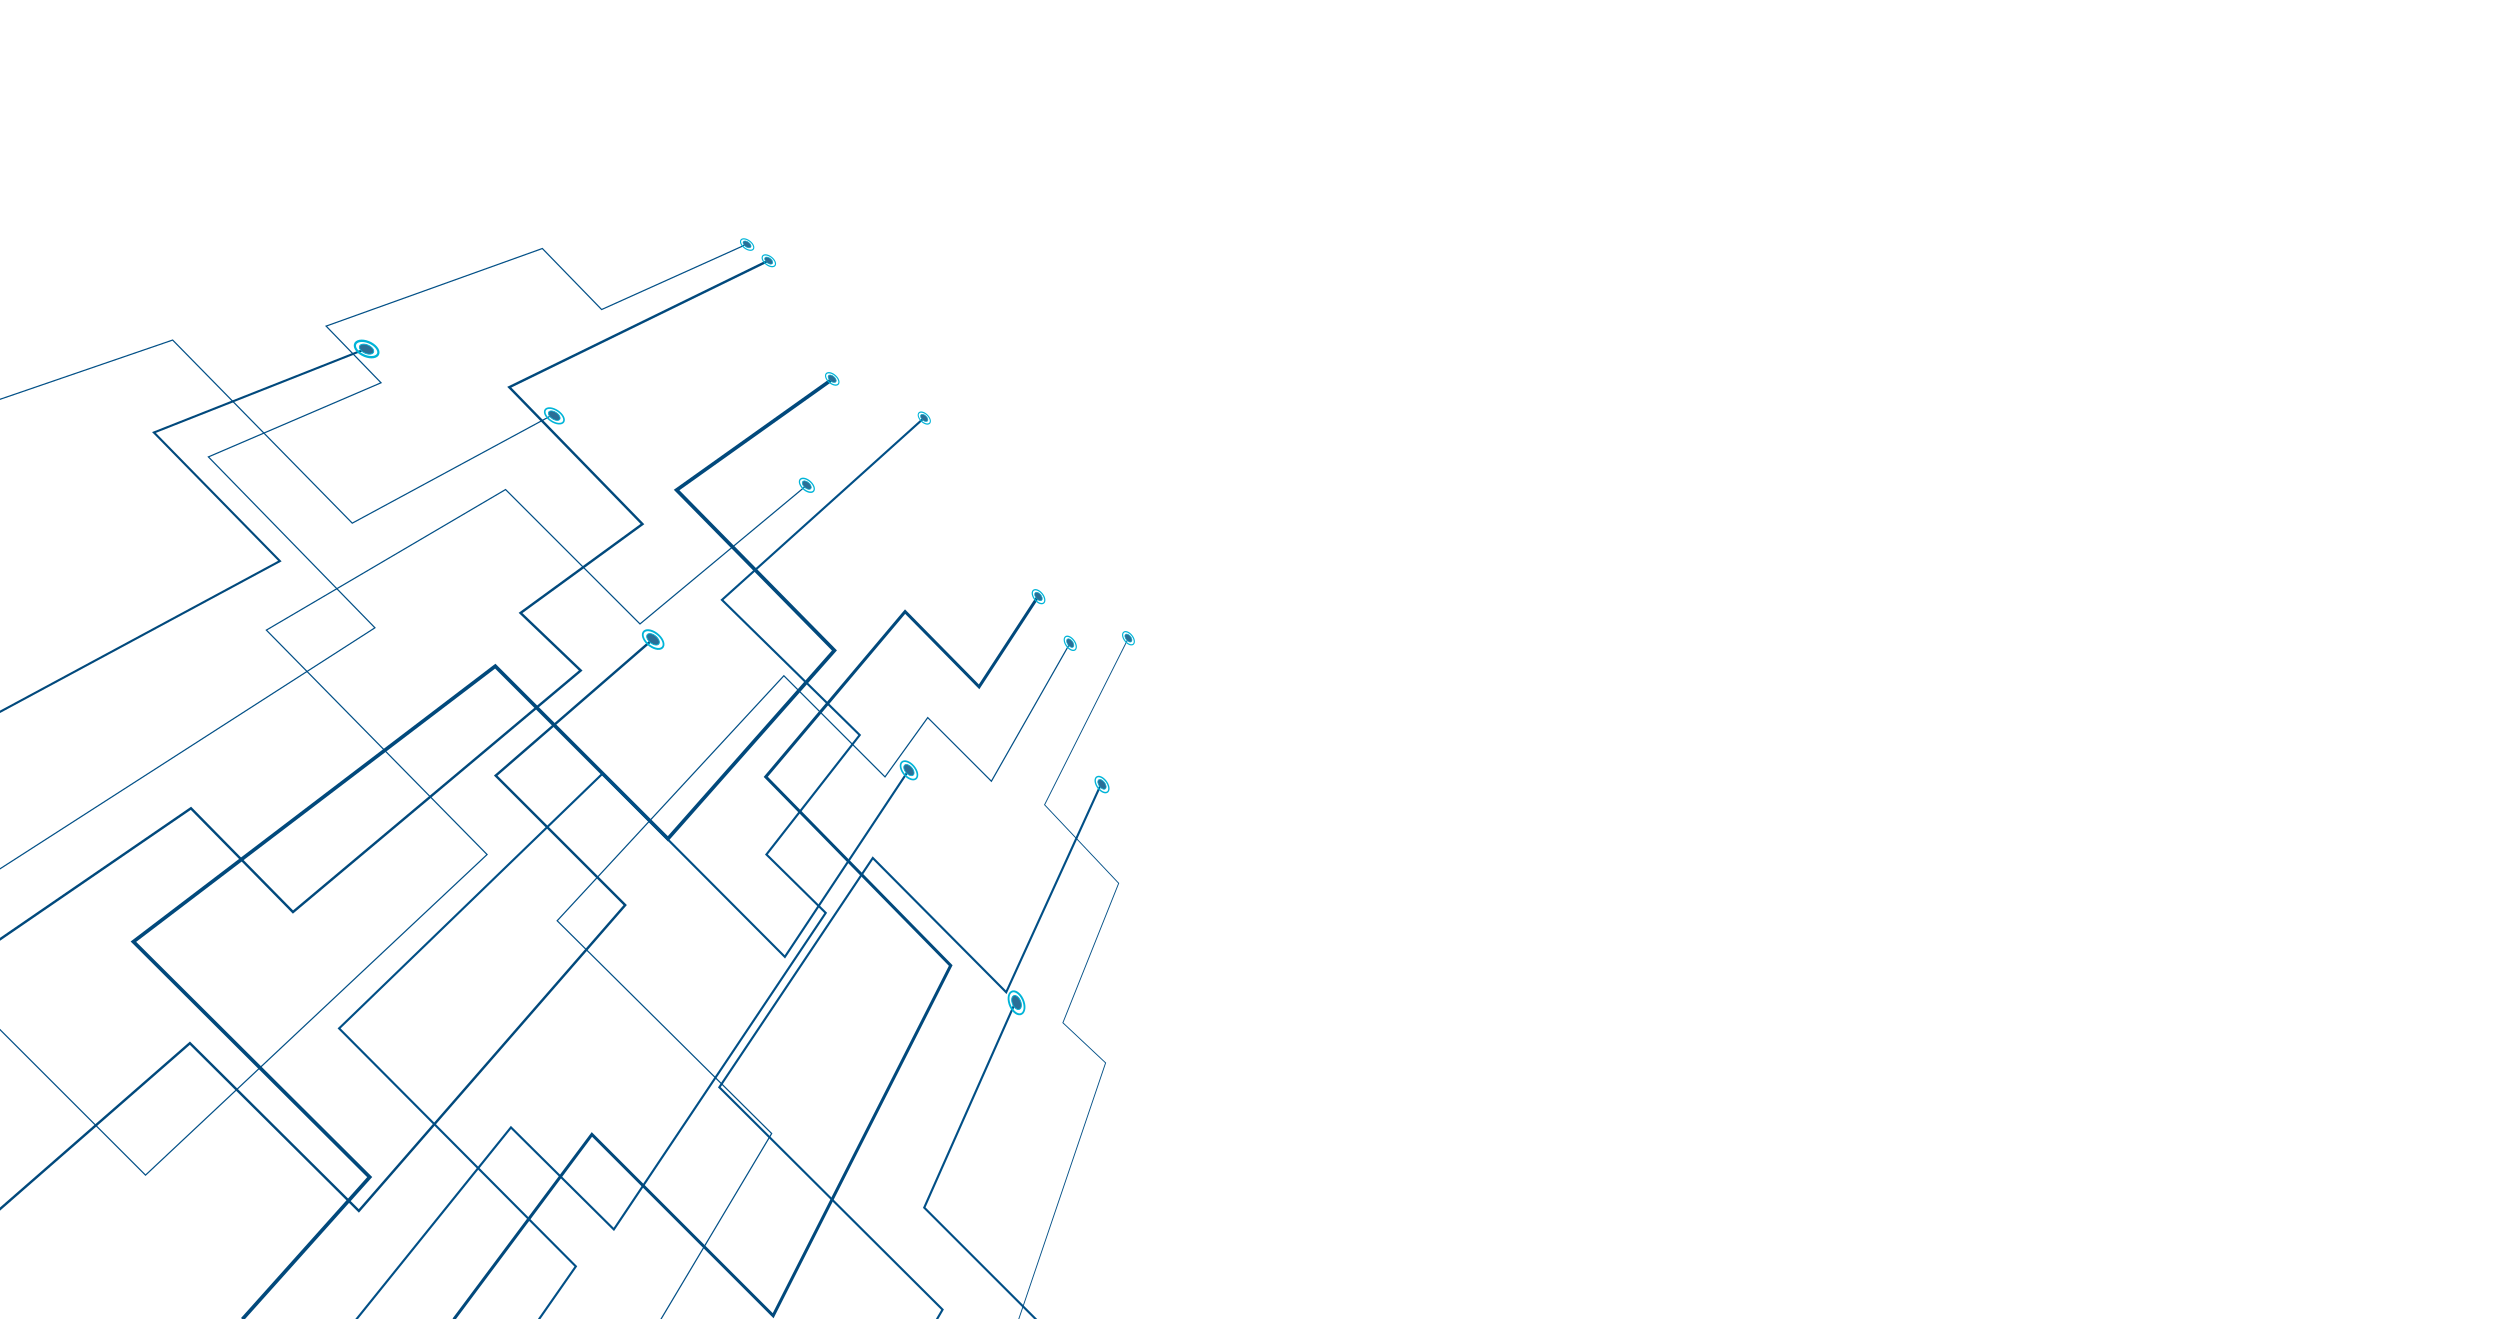
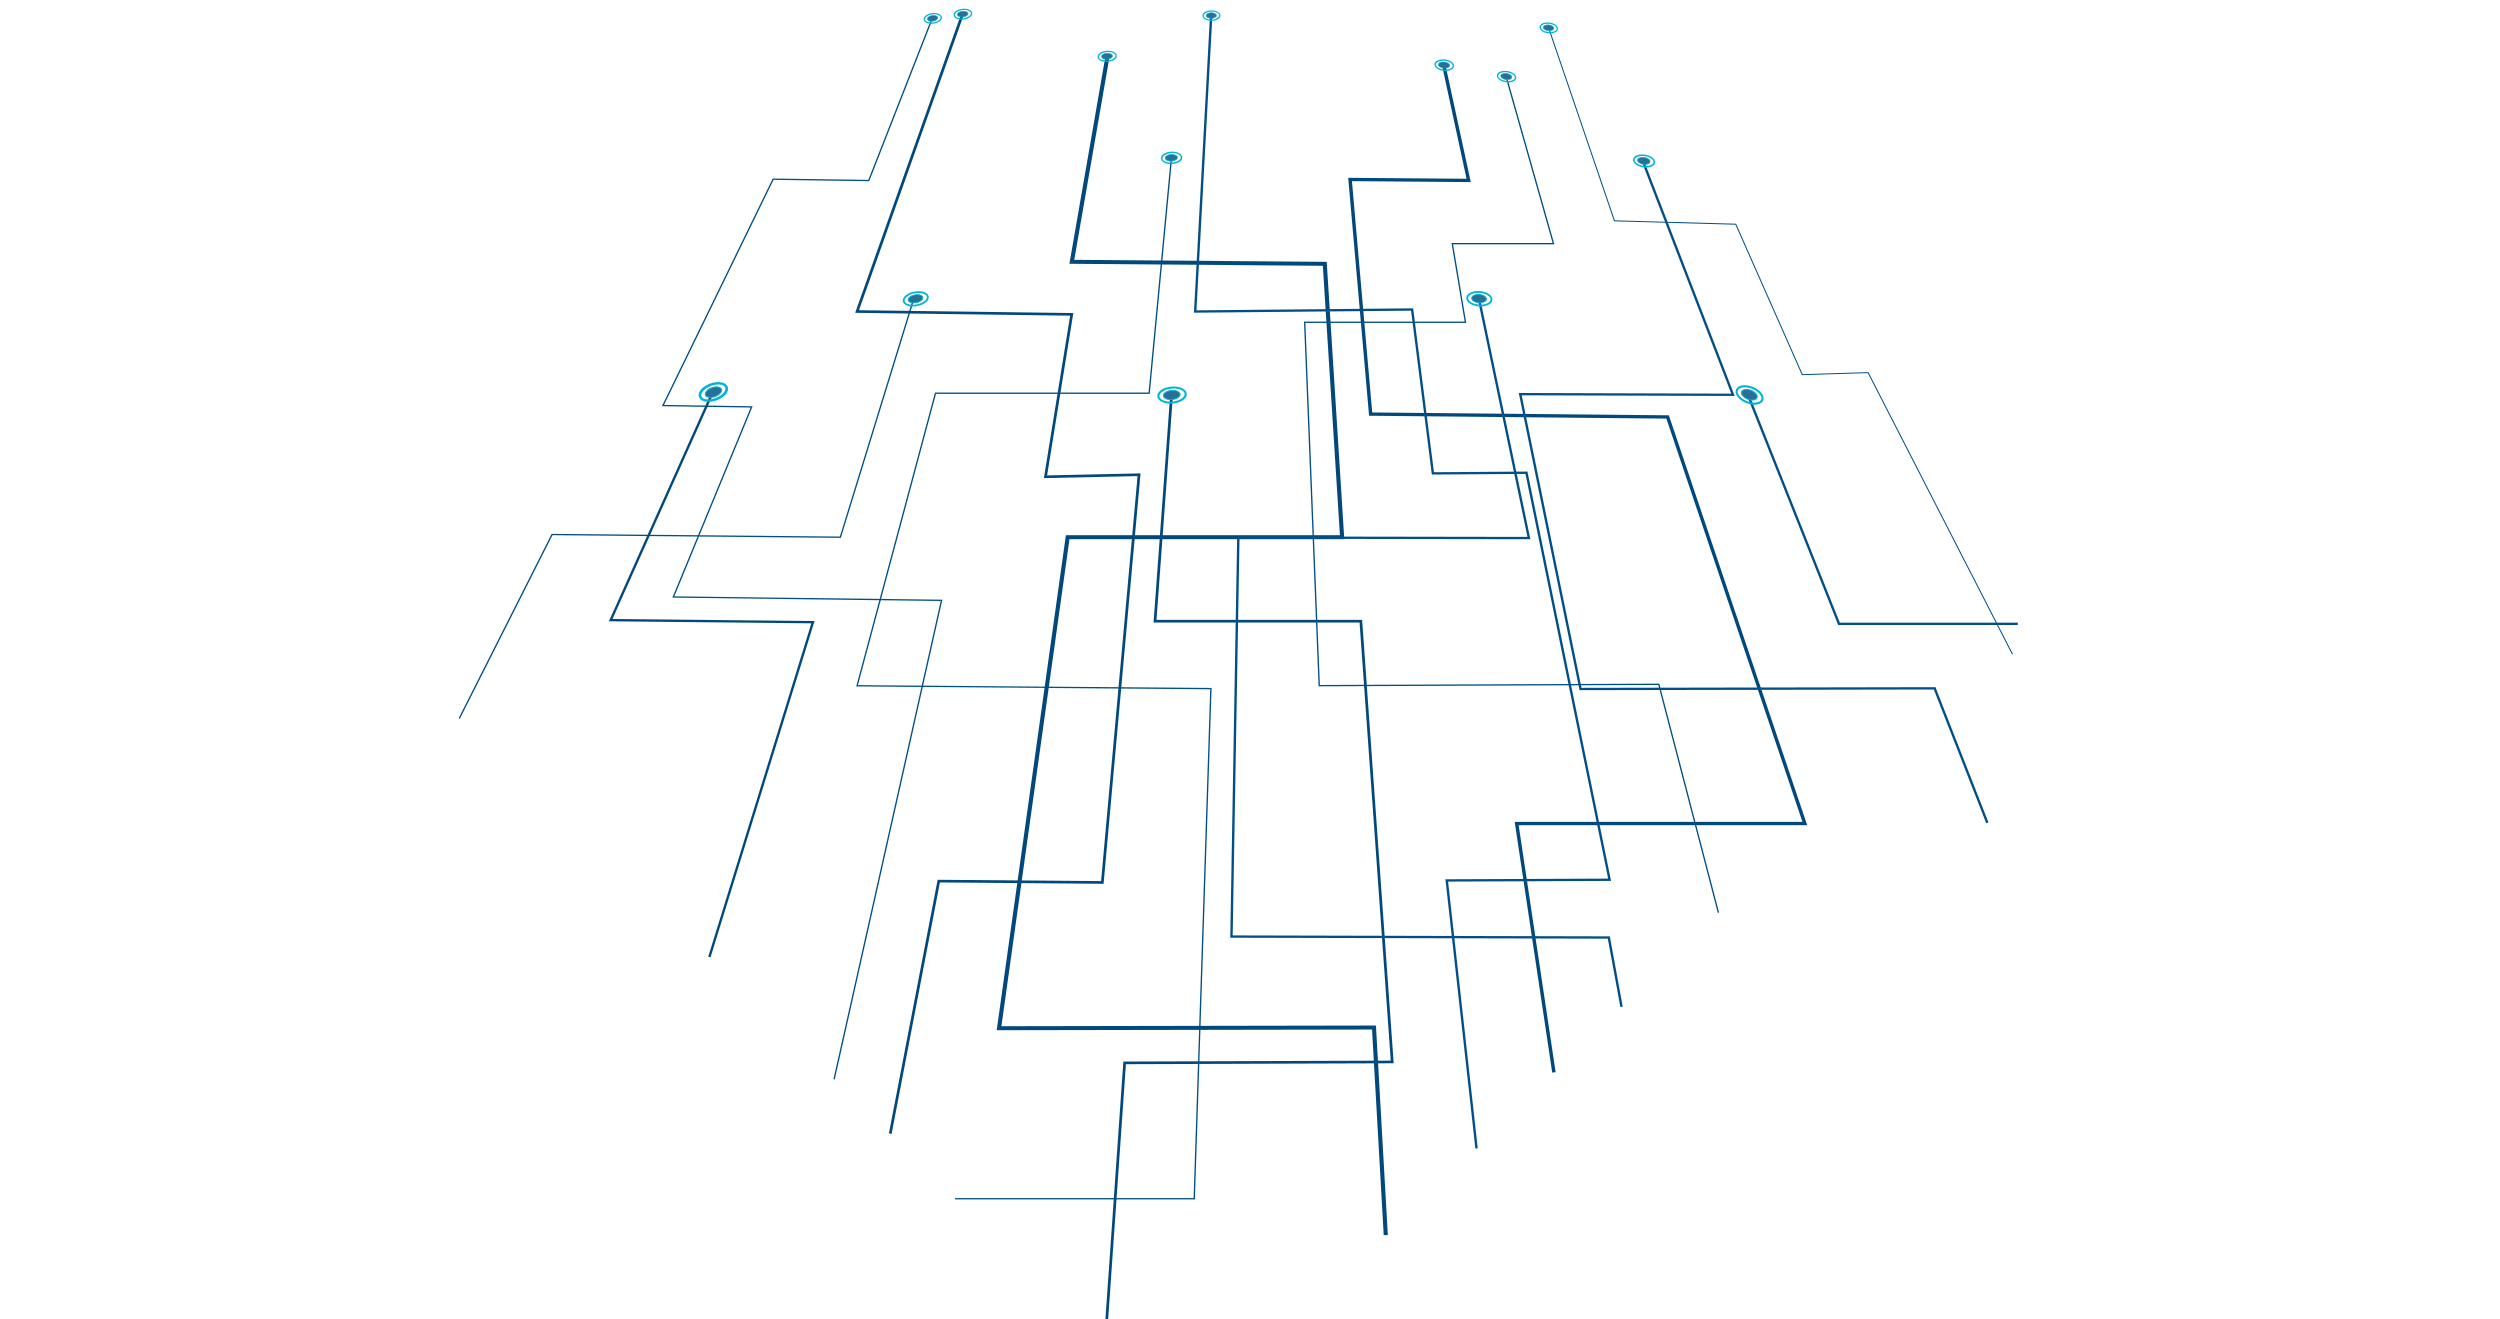
<svg xmlns="http://www.w3.org/2000/svg" width="4096" height="2160" viewBox="0 0 1083.733 571.5" version="1.1" id="svg8">
  <defs id="defs2" />
  <g id="layer1">
-     <path style="opacity:1;fill:none;stroke:#014f86;stroke-width:0.529;stroke-linecap:butt;stroke-linejoin:miter;stroke-miterlimit:4;stroke-dasharray:none;stroke-opacity:1" d="m -2.268,173.869 77.107,-26.458 77.863,79.375 83.911,-45.357 3.174,-1.771" id="path847" />
-     <path style="opacity:1;fill:none;stroke:#01497c;stroke-width:0.926;stroke-linecap:butt;stroke-linejoin:miter;stroke-miterlimit:4;stroke-dasharray:none;stroke-opacity:1" d="M -1.133,309.183 121.32,243.217 66.728,187.488 l 88.333,-34.878 3.706,-1.37" id="path857" />
-     <path style="opacity:1;fill:none;stroke:#014f86;stroke-width:0.529;stroke-linecap:butt;stroke-linejoin:miter;stroke-miterlimit:4;stroke-dasharray:none;stroke-opacity:1" d="M -1.512,377.598 162.53,272.143 90.336,198.06 l 74.839,-32.128 -23.812,-24.568 93.738,-33.64 25.702,26.458 62.555,-28.159" id="path859" />
-     <path style="opacity:1;fill:none;stroke:#01497c;stroke-width:1.058;stroke-linecap:butt;stroke-linejoin:miter;stroke-miterlimit:4;stroke-dasharray:none;stroke-opacity:1" d="M -1.512,408.214 82.777,350.384 127,395.363 251.732,290.664 225.652,265.717 278.495,227.179 220.765,167.845 332.751,113.155" id="path861" />
-     <path style="opacity:1;fill:none;stroke:#014f86;stroke-width:0.529;stroke-linecap:butt;stroke-linejoin:miter;stroke-miterlimit:4;stroke-dasharray:none;stroke-opacity:1" d="M -2.138,444.202 63.076,509.416 211.143,370.436 115.46,273.149 219.161,212.212 l 58.265,58.265 72.263,-60.102" id="path863" />
-     <path style="opacity:1;fill:none;stroke:#01497c;stroke-width:1.058;stroke-linecap:butt;stroke-linejoin:miter;stroke-miterlimit:4;stroke-dasharray:none;stroke-opacity:1" d="M -2.138,525.986 82.319,452.209 155.551,524.917 271.011,392.352 214.885,336.225 283.129,277.009" id="path865" />
-     <path style="fill:none;stroke:#01497c;stroke-width:1.587;stroke-linecap:butt;stroke-linejoin:miter;stroke-miterlimit:4;stroke-dasharray:none;stroke-opacity:1;opacity:1" d="M 105.077,571.878 160.262,510.268 57.83,408.214 214.69,288.774 l 74.839,74.839 72.193,-81.643 -68.414,-69.548 66.902,-47.625" id="path867" />
-     <path style="opacity:1;fill:none;stroke:#014f86;stroke-width:0.926;stroke-linecap:butt;stroke-linejoin:miter;stroke-miterlimit:4;stroke-dasharray:none;stroke-opacity:1" d="m 154.214,572.256 67.28,-83.533 44.601,44.223 91.848,-137.205 -25.702,-25.324 40.443,-51.783 -59.72,-58.586 87.312,-78.619" id="path869" />
-     <path style="fill:none;stroke:#01497c;stroke-width:1.323;stroke-linecap:butt;stroke-linejoin:miter;stroke-miterlimit:4;stroke-dasharray:none;stroke-opacity:1;opacity:1" d="m 196.71,571.957 59.868,-80.181 78.577,78.577 76.974,-151.809 -80.181,-81.784 60.403,-71.628 32.072,32.607 25.8,-39.479" id="path871" />
-     <path style="opacity:1;fill:none;stroke:#014f86;stroke-width:0.926;stroke-linecap:butt;stroke-linejoin:miter;stroke-miterlimit:4;stroke-dasharray:none;stroke-opacity:1" d="m 233.594,571.957 16.036,-22.985 -102.632,-103.166 114.124,-110.382 79.112,79.379 53.948,-81.333" id="path873" />
-     <path style="opacity:1;fill:none;stroke:#014f86;stroke-width:0.529;stroke-linecap:butt;stroke-linejoin:miter;stroke-miterlimit:4;stroke-dasharray:none;stroke-opacity:1" d="m 286.506,571.878 48.003,-80.509 -92.982,-92.226 98.274,-106.211 43.845,43.845 18.521,-25.702 27.592,27.592 34.018,-59.767" id="path875" />
-     <path style="opacity:1;fill:none;stroke:#014f86;stroke-width:0.926;stroke-linecap:butt;stroke-linejoin:miter;stroke-miterlimit:4;stroke-dasharray:none;stroke-opacity:1" d="m 405.946,572.256 2.646,-4.536 -96.762,-96.384 66.524,-99.408 57.83,58.208 41.222,-90.426" id="path877" />
-     <path style="opacity:1;fill:none;stroke:#014f86;stroke-width:0.397;stroke-linecap:butt;stroke-linejoin:miter;stroke-miterlimit:4;stroke-dasharray:none;stroke-opacity:1" d="m 441.476,572.256 37.798,-111.503 -18.521,-17.387 24.19,-60.476 -32.128,-34.018 36.53,-72.628" id="path879" />
-     <path style="opacity:1;fill:none;stroke:#014f86;stroke-width:0.926;stroke-linecap:butt;stroke-linejoin:miter;stroke-miterlimit:4;stroke-dasharray:none;stroke-opacity:1" d="M 449.414,572.256 400.655,523.497 440.359,434.029" id="path881" />
-     <g id="g906" style="stroke:#00b4d8;stroke-width:1;stroke-miterlimit:4;stroke-dasharray:none;stroke-opacity:1">
-       <ellipse style="fill:none;fill-rule:evenodd;stroke:#00b4d8;stroke-width:1.003;stroke-linecap:round;stroke-miterlimit:4;stroke-dasharray:none;stroke-dashoffset:48.968;stroke-opacity:1" id="path883" cx="83.827" cy="-194.45" rx="3.084" ry="5.406" transform="matrix(-0.2659551,0.9639854,-0.9320055,-0.3624441,0,0)" />
+     <g id="g119" transform="matrix(0.7948093,-0.7703488,0.7948093,0.7703488,62.67083,175.8049)">
+       <path style="opacity:1;fill:none;stroke:#014f86;stroke-width:0.529;stroke-linecap:butt;stroke-linejoin:miter;stroke-miterlimit:4;stroke-dasharray:none;stroke-opacity:1" d="m -2.268,173.869 77.107,-26.458 77.863,79.375 83.911,-45.357 3.174,-1.771" id="path847" />
+       <path style="opacity:1;fill:none;stroke:#01497c;stroke-width:0.926;stroke-linecap:butt;stroke-linejoin:miter;stroke-miterlimit:4;stroke-dasharray:none;stroke-opacity:1" d="M -1.133,309.183 121.32,243.217 66.728,187.488 l 88.333,-34.878 3.706,-1.37" id="path857" />
+       <path style="opacity:1;fill:none;stroke:#014f86;stroke-width:0.529;stroke-linecap:butt;stroke-linejoin:miter;stroke-miterlimit:4;stroke-dasharray:none;stroke-opacity:1" d="M -1.512,377.598 162.53,272.143 90.336,198.06 l 74.839,-32.128 -23.812,-24.568 93.738,-33.64 25.702,26.458 62.555,-28.159" id="path859" />
+       <path style="opacity:1;fill:none;stroke:#01497c;stroke-width:1.058;stroke-linecap:butt;stroke-linejoin:miter;stroke-miterlimit:4;stroke-dasharray:none;stroke-opacity:1" d="M -1.512,408.214 82.777,350.384 127,395.363 251.732,290.664 225.652,265.717 278.495,227.179 220.765,167.845 332.751,113.155" id="path861" />
+       <path style="opacity:1;fill:none;stroke:#014f86;stroke-width:0.529;stroke-linecap:butt;stroke-linejoin:miter;stroke-miterlimit:4;stroke-dasharray:none;stroke-opacity:1" d="M -2.138,444.202 63.076,509.416 211.143,370.436 115.46,273.149 219.161,212.212 l 58.265,58.265 72.263,-60.102" id="path863" />
+       <path style="opacity:1;fill:none;stroke:#01497c;stroke-width:1.058;stroke-linecap:butt;stroke-linejoin:miter;stroke-miterlimit:4;stroke-dasharray:none;stroke-opacity:1" d="M -2.138,525.986 82.319,452.209 155.551,524.917 271.011,392.352 214.885,336.225 283.129,277.009" id="path865" />
+       <path style="opacity:1;fill:none;stroke:#01497c;stroke-width:1.587;stroke-linecap:butt;stroke-linejoin:miter;stroke-miterlimit:4;stroke-dasharray:none;stroke-opacity:1" d="M 105.077,571.878 160.262,510.268 57.83,408.214 214.69,288.774 l 74.839,74.839 72.193,-81.643 -68.414,-69.548 66.902,-47.625" id="path867" />
+       <path style="opacity:1;fill:none;stroke:#014f86;stroke-width:0.926;stroke-linecap:butt;stroke-linejoin:miter;stroke-miterlimit:4;stroke-dasharray:none;stroke-opacity:1" d="m 154.214,572.256 67.28,-83.533 44.601,44.223 91.848,-137.205 -25.702,-25.324 40.443,-51.783 -59.72,-58.586 87.312,-78.619" id="path869" />
+       <path style="opacity:1;fill:none;stroke:#01497c;stroke-width:1.323;stroke-linecap:butt;stroke-linejoin:miter;stroke-miterlimit:4;stroke-dasharray:none;stroke-opacity:1" d="m 196.71,571.957 59.868,-80.181 78.577,78.577 76.974,-151.809 -80.181,-81.784 60.403,-71.628 32.072,32.607 25.8,-39.479" id="path871" />
+       <path style="opacity:1;fill:none;stroke:#014f86;stroke-width:0.926;stroke-linecap:butt;stroke-linejoin:miter;stroke-miterlimit:4;stroke-dasharray:none;stroke-opacity:1" d="m 233.594,571.957 16.036,-22.985 -102.632,-103.166 114.124,-110.382 79.112,79.379 53.948,-81.333" id="path873" />
+       <path style="opacity:1;fill:none;stroke:#014f86;stroke-width:0.529;stroke-linecap:butt;stroke-linejoin:miter;stroke-miterlimit:4;stroke-dasharray:none;stroke-opacity:1" d="m 286.506,571.878 48.003,-80.509 -92.982,-92.226 98.274,-106.211 43.845,43.845 18.521,-25.702 27.592,27.592 34.018,-59.767" id="path875" />
+       <path style="opacity:1;fill:none;stroke:#014f86;stroke-width:0.926;stroke-linecap:butt;stroke-linejoin:miter;stroke-miterlimit:4;stroke-dasharray:none;stroke-opacity:1" d="m 385.116,619.947 23.477,-52.227 -96.762,-96.384 66.524,-99.408 57.83,58.208 41.222,-90.426" id="path877" />
+       <path style="opacity:1;fill:none;stroke:#014f86;stroke-width:0.397;stroke-linecap:butt;stroke-linejoin:miter;stroke-miterlimit:4;stroke-dasharray:none;stroke-opacity:1" d="m 439.417,579.333 39.857,-118.58 -18.521,-17.387 24.19,-60.476 -32.128,-34.018 36.53,-72.628" id="path879" />
+       <path style="opacity:1;fill:none;stroke:#014f86;stroke-width:0.926;stroke-linecap:butt;stroke-linejoin:miter;stroke-miterlimit:4;stroke-dasharray:none;stroke-opacity:1" d="M 449.414,572.256 400.655,523.497 440.359,434.029" id="path881" />
+       <g id="g906" style="stroke:#00b4d8;stroke-width:1;stroke-miterlimit:4;stroke-dasharray:none;stroke-opacity:1">
+         <ellipse style="fill:none;fill-rule:evenodd;stroke:#00b4d8;stroke-width:1.003;stroke-linecap:round;stroke-miterlimit:4;stroke-dasharray:none;stroke-dashoffset:48.968;stroke-opacity:1" id="path883" cx="83.827" cy="-194.45" rx="3.084" ry="5.406" transform="matrix(-0.2659551,0.9639854,-0.9320055,-0.3624441,0,0)" />
+       </g>
+       <ellipse style="fill:#2a6f97;fill-opacity:1;fill-rule:evenodd;stroke:#00b4d8;stroke-width:0.398;stroke-linecap:round;stroke-miterlimit:4;stroke-dasharray:none;stroke-dashoffset:48.968;stroke-opacity:1" id="path883-4" cx="83.909" cy="-194.434" rx="1.879" ry="3.295" transform="matrix(-0.2659551,0.9639854,-0.9320055,-0.3624441,0,0)" />
+       <g id="g906-1" transform="matrix(0.8733962,0.2107828,-0.2340258,0.7866521,136.9121,27.77137)" style="stroke:#00b4d8;stroke-opacity:1">
+         <ellipse style="fill:none;fill-rule:evenodd;stroke:#00b4d8;stroke-width:0.837;stroke-linecap:round;stroke-miterlimit:4;stroke-dasharray:none;stroke-dashoffset:48.968;stroke-opacity:1" id="path883-1" cx="83.827" cy="-194.45" rx="3.084" ry="5.406" transform="matrix(-0.2659551,0.9639854,-0.9320055,-0.3624441,0,0)" />
+       </g>
+       <ellipse style="fill:#2a6f97;fill-opacity:1;fill-rule:evenodd;stroke:#00b4d8;stroke-width:0.341;stroke-linecap:round;stroke-miterlimit:4;stroke-dasharray:none;stroke-dashoffset:48.968;stroke-opacity:1" id="path883-4-9" cx="17.953" cy="-299.677" rx="1.576" ry="2.879" transform="matrix(-0.5461711,0.8376737,-0.8344497,-0.5510841,0,0)" />
+       <g id="g906-1-9" transform="matrix(0.6376798,0.3681646,-0.3681646,0.6376798,432.07,185.12)" style="stroke:#00b4d8;stroke-opacity:1">
+         <ellipse style="fill:none;fill-rule:evenodd;stroke:#00b4d8;stroke-width:0.837;stroke-linecap:round;stroke-miterlimit:4;stroke-dasharray:none;stroke-dashoffset:48.968;stroke-opacity:1" id="path883-1-9" cx="83.827" cy="-194.45" rx="3.084" ry="5.406" transform="matrix(-0.2659551,0.9639854,-0.9320055,-0.3624441,0,0)" />
+       </g>
+       <ellipse style="fill:#2a6f97;fill-opacity:1;fill-rule:evenodd;stroke:#00b4d8;stroke-width:0.293;stroke-linecap:round;stroke-miterlimit:4;stroke-dasharray:none;stroke-dashoffset:48.968;stroke-opacity:1" id="path883-4-9-9" cx="-160.56" cy="-580.469" rx="1.384" ry="2.426" transform="matrix(-0.7123166,0.7018583,-0.6259184,-0.7798886,0,0)" />
+       <g id="g906-1-5" transform="matrix(0.5452347,0.3014782,-0.3147914,0.5221756,450.149,149.7626)" style="stroke:#00b4d8;stroke-opacity:1">
+         <ellipse style="fill:none;fill-rule:evenodd;stroke:#00b4d8;stroke-width:0.837;stroke-linecap:round;stroke-miterlimit:4;stroke-dasharray:none;stroke-dashoffset:48.968;stroke-opacity:1" id="path883-1-2" cx="83.827" cy="-194.45" rx="3.084" ry="5.406" transform="matrix(-0.2659551,0.9639854,-0.9320055,-0.3624441,0,0)" />
+       </g>
+       <ellipse style="fill:#2a6f97;fill-opacity:1;fill-rule:evenodd;stroke:#00b4d8;stroke-width:0.245;stroke-linecap:round;stroke-miterlimit:4;stroke-dasharray:none;stroke-dashoffset:48.968;stroke-opacity:1" id="path883-4-9-8" cx="-197.603" cy="-537.822" rx="1.159" ry="2.022" transform="matrix(-0.7273026,0.6863169,-0.6422999,-0.7664534,0,0)" />
+       <g id="g906-1-8" transform="matrix(0.7858912,0.4211637,-0.4537345,0.729477,337.7797,156.6458)" style="stroke:#00b4d8;stroke-opacity:1">
+         <ellipse style="fill:none;fill-rule:evenodd;stroke:#00b4d8;stroke-width:0.837;stroke-linecap:round;stroke-miterlimit:4;stroke-dasharray:none;stroke-dashoffset:48.968;stroke-opacity:1" id="path883-1-1" cx="83.827" cy="-194.45" rx="3.084" ry="5.406" transform="matrix(-0.2659551,0.9639854,-0.9320055,-0.3624441,0,0)" />
+       </g>
+       <ellipse style="fill:#2a6f97;fill-opacity:1;fill-rule:evenodd;stroke:#00b4d8;stroke-width:0.347;stroke-linecap:round;stroke-miterlimit:4;stroke-dasharray:none;stroke-dashoffset:48.968;stroke-opacity:1" id="path883-4-9-6" cx="-79.733" cy="-512.454" rx="1.646" ry="2.861" transform="matrix(-0.7379176,0.6748908,-0.6540552,-0.7564468,0,0)" />
+       <g id="g906-1-6" transform="matrix(0.560948,0.3238635,-0.3238635,0.560948,423.7962,142.5345)" style="stroke:#00b4d8;stroke-opacity:1">
+         <ellipse style="fill:none;fill-rule:evenodd;stroke:#00b4d8;stroke-width:0.837;stroke-linecap:round;stroke-miterlimit:4;stroke-dasharray:none;stroke-dashoffset:48.968;stroke-opacity:1" id="path883-1-5" cx="83.827" cy="-194.45" rx="3.084" ry="5.406" transform="matrix(-0.2659551,0.9639854,-0.9320055,-0.3624441,0,0)" />
+       </g>
+       <ellipse style="fill:#2a6f97;fill-opacity:1;fill-rule:evenodd;stroke:#00b4d8;stroke-width:0.258;stroke-linecap:round;stroke-miterlimit:4;stroke-dasharray:none;stroke-dashoffset:48.968;stroke-opacity:1" id="path883-4-9-3" cx="-188.29" cy="-526.921" rx="1.217" ry="2.134" transform="matrix(-0.7123166,0.7018583,-0.6259184,-0.7798886,0,0)" />
+       <g id="g906-1-0" transform="matrix(0.5830096,0.3191037,-0.3366008,0.5527039,408.4595,124.3216)" style="stroke:#00b4d8;stroke-opacity:1">
+         <ellipse style="fill:none;fill-rule:evenodd;stroke:#00b4d8;stroke-width:0.837;stroke-linecap:round;stroke-miterlimit:4;stroke-dasharray:none;stroke-dashoffset:48.968;stroke-opacity:1" id="path883-1-14" cx="83.827" cy="-194.45" rx="3.084" ry="5.406" transform="matrix(-0.2659551,0.9639854,-0.9320055,-0.3624441,0,0)" />
+       </g>
+       <ellipse style="fill:#2a6f97;fill-opacity:1;fill-rule:evenodd;stroke:#00b4d8;stroke-width:0.26;stroke-linecap:round;stroke-miterlimit:4;stroke-dasharray:none;stroke-dashoffset:48.968;stroke-opacity:1" id="path883-4-9-87" cx="-176.723" cy="-496.846" rx="1.233" ry="2.149" transform="matrix(-0.7307759,0.6826175,-0.6461321,-0.7632256,0,0)" />
+       <g id="g906-1-87" transform="matrix(0.5502752,0.1615613,-0.1474458,0.6029551,335.5167,64.33356)" style="stroke:#00b4d8;stroke-opacity:1">
+         <ellipse style="fill:none;fill-rule:evenodd;stroke:#00b4d8;stroke-width:0.837;stroke-linecap:round;stroke-miterlimit:4;stroke-dasharray:none;stroke-dashoffset:48.968;stroke-opacity:1" id="path883-1-52" cx="83.827" cy="-194.45" rx="3.084" ry="5.406" transform="matrix(-0.2659551,0.9639854,-0.9320055,-0.3624441,0,0)" />
+       </g>
+       <ellipse style="fill:#2a6f97;fill-opacity:1;fill-rule:evenodd;stroke:#00b4d8;stroke-width:0.239;stroke-linecap:round;stroke-miterlimit:4;stroke-dasharray:none;stroke-dashoffset:48.968;stroke-opacity:1" id="path883-4-9-5" cx="-111.604" cy="-446.291" rx="1.148" ry="1.942" transform="matrix(-0.4723793,0.8813954,-0.7795604,-0.6263271,0,0)" />
+       <g id="g906-1-97" transform="matrix(0.9415092,0.2532042,-0.2522766,0.9449708,171.666,94.0498)" style="stroke:#00b4d8;stroke-opacity:1">
+         <ellipse style="fill:none;fill-rule:evenodd;stroke:#00b4d8;stroke-width:0.837;stroke-linecap:round;stroke-miterlimit:4;stroke-dasharray:none;stroke-dashoffset:48.968;stroke-opacity:1" id="path883-1-0" cx="83.827" cy="-194.45" rx="3.084" ry="5.406" transform="matrix(-0.2659551,0.9639854,-0.9320055,-0.3624441,0,0)" />
+       </g>
+       <ellipse style="fill:#2a6f97;fill-opacity:1;fill-rule:evenodd;stroke:#00b4d8;stroke-width:0.389;stroke-linecap:round;stroke-miterlimit:4;stroke-dasharray:none;stroke-dashoffset:48.968;stroke-opacity:1" id="path883-4-9-80" cx="55.731" cy="-386.412" rx="1.837" ry="3.216" transform="matrix(-0.5050094,0.8631138,-0.8054041,-0.5927261,0,0)" />
+       <g id="g906-1-2" transform="matrix(0.6713117,0.1876759,-0.1798774,0.7004161,270.285,74.58699)" style="stroke:#00b4d8;stroke-opacity:1">
+         <ellipse style="fill:none;fill-rule:evenodd;stroke:#00b4d8;stroke-width:0.837;stroke-linecap:round;stroke-miterlimit:4;stroke-dasharray:none;stroke-dashoffset:48.968;stroke-opacity:1" id="path883-1-3" cx="83.827" cy="-194.45" rx="3.084" ry="5.406" transform="matrix(-0.2659551,0.9639854,-0.9320055,-0.3624441,0,0)" />
+       </g>
+       <ellipse style="fill:#2a6f97;fill-opacity:1;fill-rule:evenodd;stroke:#00b4d8;stroke-width:0.283;stroke-linecap:round;stroke-miterlimit:4;stroke-dasharray:none;stroke-dashoffset:48.968;stroke-opacity:1" id="path883-4-9-97" cx="-45.924" cy="-411.963" rx="1.349" ry="2.325" transform="matrix(-0.4904935,0.8714449,-0.7942337,-0.6076123,0,0)" />
+       <g id="g906-1-7" transform="matrix(0.6062099,0.167129,-0.1624335,0.6237339,289.0008,43.32585)" style="stroke:#00b4d8;stroke-opacity:1">
+         <ellipse style="fill:none;fill-rule:evenodd;stroke:#00b4d8;stroke-width:0.837;stroke-linecap:round;stroke-miterlimit:4;stroke-dasharray:none;stroke-dashoffset:48.968;stroke-opacity:1" id="path883-1-7" cx="83.827" cy="-194.45" rx="3.084" ry="5.406" transform="matrix(-0.2659551,0.9639854,-0.9320055,-0.3624441,0,0)" />
+       </g>
+       <ellipse style="fill:#2a6f97;fill-opacity:1;fill-rule:evenodd;stroke:#00b4d8;stroke-width:0.254;stroke-linecap:round;stroke-miterlimit:4;stroke-dasharray:none;stroke-dashoffset:48.968;stroke-opacity:1" id="path883-4-9-0" cx="-86.903" cy="-397.916" rx="1.205" ry="2.089" transform="matrix(-0.4956972,0.8684954,-0.7982968,-0.6022642,0,0)" />
+       <g id="g906-1-63" transform="matrix(0.6034405,0.1590357,-0.1616914,0.5935293,261.8347,-2.027666)" style="stroke:#00b4d8;stroke-opacity:1">
+         <ellipse style="fill:none;fill-rule:evenodd;stroke:#00b4d8;stroke-width:0.837;stroke-linecap:round;stroke-miterlimit:4;stroke-dasharray:none;stroke-dashoffset:48.968;stroke-opacity:1" id="path883-1-30" cx="83.827" cy="-194.45" rx="3.084" ry="5.406" transform="matrix(-0.2659551,0.9639854,-0.9320055,-0.3624441,0,0)" />
+       </g>
+       <ellipse style="fill:#2a6f97;fill-opacity:1;fill-rule:evenodd;stroke:#00b4d8;stroke-width:0.246;stroke-linecap:round;stroke-miterlimit:4;stroke-dasharray:none;stroke-dashoffset:48.968;stroke-opacity:1" id="path883-4-9-60" cx="-103.688" cy="-345.326" rx="1.16" ry="2.047" transform="matrix(-0.512638,0.8586048,-0.8110736,-0.5849441,0,0)" />
+       <g id="g906-1-25" transform="matrix(0.5990904,0.1542135,-0.1605258,0.5755325,252.9476,-5.564393)" style="fill:none;fill-opacity:1;stroke:#00b4d8;stroke-opacity:1">
+         <ellipse style="fill:none;fill-opacity:1;fill-rule:evenodd;stroke:#00b4d8;stroke-width:0.837;stroke-linecap:round;stroke-miterlimit:4;stroke-dasharray:none;stroke-dashoffset:48.968;stroke-opacity:1" id="path883-1-95" cx="83.827" cy="-194.45" rx="3.084" ry="5.406" transform="matrix(-0.2659551,0.9639854,-0.9320055,-0.3624441,0,0)" />
+       </g>
+       <ellipse style="fill:#2a6f97;fill-opacity:1;fill-rule:evenodd;stroke:#00b4d8;stroke-width:0.242;stroke-linecap:round;stroke-miterlimit:4;stroke-dasharray:none;stroke-dashoffset:48.968;stroke-opacity:1" id="path883-4-9-30" cx="-100.087" cy="-332.261" rx="1.132" ry="2.016" transform="matrix(-0.5215615,0.8532137,-0.8175356,-0.5758781,0,0)" />
+       <g id="g906-1-9-7" transform="matrix(0.7085421,0.6823327,-0.7085421,0.6823327,435.2452,223.0374)" style="stroke:#00b4d8;stroke-opacity:1">
+         <ellipse style="fill:none;fill-rule:evenodd;stroke:#00b4d8;stroke-width:0.837;stroke-linecap:round;stroke-miterlimit:4;stroke-dasharray:none;stroke-dashoffset:48.968;stroke-opacity:1" id="path883-1-9-6" cx="83.827" cy="-194.45" rx="3.084" ry="5.406" transform="matrix(-0.2659551,0.9639854,-0.9320055,-0.3624441,0,0)" />
+       </g>
+       <ellipse style="fill:#2a6f97;fill-opacity:1;fill-rule:evenodd;stroke:#00b4d8;stroke-width:0.391;stroke-linecap:round;stroke-miterlimit:4;stroke-dasharray:none;stroke-dashoffset:48.968;stroke-opacity:1" id="path883-4-9-9-3" cx="-220.772" cy="-594.202" rx="1.867" ry="3.2" transform="matrix(-0.8774954,0.479585,-0.4155799,-0.9095566,0,0)" />
    </g>
-     <ellipse style="fill:#2a6f97;fill-opacity:1;fill-rule:evenodd;stroke:#00b4d8;stroke-width:0.398;stroke-linecap:round;stroke-miterlimit:4;stroke-dasharray:none;stroke-dashoffset:48.968;stroke-opacity:1" id="path883-4" cx="83.909" cy="-194.434" rx="1.879" ry="3.295" transform="matrix(-0.2659551,0.9639854,-0.9320055,-0.3624441,0,0)" />
-     <g id="g906-1" transform="matrix(0.8733962,0.2107828,-0.2340258,0.7866521,136.9121,27.77137)" style="stroke:#00b4d8;stroke-opacity:1">
-       <ellipse style="fill:none;fill-rule:evenodd;stroke:#00b4d8;stroke-width:0.837;stroke-linecap:round;stroke-miterlimit:4;stroke-dasharray:none;stroke-dashoffset:48.968;stroke-opacity:1" id="path883-1" cx="83.827" cy="-194.45" rx="3.084" ry="5.406" transform="matrix(-0.2659551,0.9639854,-0.9320055,-0.3624441,0,0)" />
-     </g>
-     <ellipse style="fill:#2a6f97;fill-opacity:1;fill-rule:evenodd;stroke:#00b4d8;stroke-width:0.341;stroke-linecap:round;stroke-miterlimit:4;stroke-dasharray:none;stroke-dashoffset:48.968;stroke-opacity:1" id="path883-4-9" cx="17.953" cy="-299.677" rx="1.576" ry="2.879" transform="matrix(-0.5461711,0.8376737,-0.8344497,-0.5510841,0,0)" />
-     <g id="g906-1-9" transform="matrix(0.6376798,0.3681646,-0.3681646,0.6376798,432.07,185.12)" style="stroke:#00b4d8;stroke-opacity:1">
-       <ellipse style="fill:none;fill-rule:evenodd;stroke:#00b4d8;stroke-width:0.837;stroke-linecap:round;stroke-miterlimit:4;stroke-dasharray:none;stroke-dashoffset:48.968;stroke-opacity:1" id="path883-1-9" cx="83.827" cy="-194.45" rx="3.084" ry="5.406" transform="matrix(-0.2659551,0.9639854,-0.9320055,-0.3624441,0,0)" />
-     </g>
-     <ellipse style="fill:#2a6f97;fill-opacity:1;fill-rule:evenodd;stroke:#00b4d8;stroke-width:0.293;stroke-linecap:round;stroke-miterlimit:4;stroke-dasharray:none;stroke-dashoffset:48.968;stroke-opacity:1" id="path883-4-9-9" cx="-160.56" cy="-580.469" rx="1.384" ry="2.426" transform="matrix(-0.7123166,0.7018583,-0.6259184,-0.7798886,0,0)" />
-     <g id="g906-1-5" transform="matrix(0.5452347,0.3014782,-0.3147914,0.5221756,450.149,149.7626)" style="stroke:#00b4d8;stroke-opacity:1">
-       <ellipse style="fill:none;fill-rule:evenodd;stroke:#00b4d8;stroke-width:0.837;stroke-linecap:round;stroke-miterlimit:4;stroke-dasharray:none;stroke-dashoffset:48.968;stroke-opacity:1" id="path883-1-2" cx="83.827" cy="-194.45" rx="3.084" ry="5.406" transform="matrix(-0.2659551,0.9639854,-0.9320055,-0.3624441,0,0)" />
-     </g>
-     <ellipse style="fill:#2a6f97;fill-opacity:1;fill-rule:evenodd;stroke:#00b4d8;stroke-width:0.245;stroke-linecap:round;stroke-miterlimit:4;stroke-dasharray:none;stroke-dashoffset:48.968;stroke-opacity:1" id="path883-4-9-8" cx="-197.603" cy="-537.822" rx="1.159" ry="2.022" transform="matrix(-0.7273026,0.6863169,-0.6422999,-0.7664534,0,0)" />
-     <g id="g906-1-8" transform="matrix(0.7858912,0.4211637,-0.4537345,0.729477,337.7797,156.6458)" style="stroke:#00b4d8;stroke-opacity:1">
-       <ellipse style="fill:none;fill-rule:evenodd;stroke:#00b4d8;stroke-width:0.837;stroke-linecap:round;stroke-miterlimit:4;stroke-dasharray:none;stroke-dashoffset:48.968;stroke-opacity:1" id="path883-1-1" cx="83.827" cy="-194.45" rx="3.084" ry="5.406" transform="matrix(-0.2659551,0.9639854,-0.9320055,-0.3624441,0,0)" />
-     </g>
-     <ellipse style="fill:#2a6f97;fill-opacity:1;fill-rule:evenodd;stroke:#00b4d8;stroke-width:0.347;stroke-linecap:round;stroke-miterlimit:4;stroke-dasharray:none;stroke-dashoffset:48.968;stroke-opacity:1" id="path883-4-9-6" cx="-79.733" cy="-512.454" rx="1.646" ry="2.861" transform="matrix(-0.7379176,0.6748908,-0.6540552,-0.7564468,0,0)" />
-     <g id="g906-1-6" transform="matrix(0.560948,0.3238635,-0.3238635,0.560948,423.7962,142.5345)" style="stroke:#00b4d8;stroke-opacity:1">
-       <ellipse style="fill:none;fill-rule:evenodd;stroke:#00b4d8;stroke-width:0.837;stroke-linecap:round;stroke-miterlimit:4;stroke-dasharray:none;stroke-dashoffset:48.968;stroke-opacity:1" id="path883-1-5" cx="83.827" cy="-194.45" rx="3.084" ry="5.406" transform="matrix(-0.2659551,0.9639854,-0.9320055,-0.3624441,0,0)" />
-     </g>
-     <ellipse style="fill:#2a6f97;fill-opacity:1;fill-rule:evenodd;stroke:#00b4d8;stroke-width:0.258;stroke-linecap:round;stroke-miterlimit:4;stroke-dasharray:none;stroke-dashoffset:48.968;stroke-opacity:1" id="path883-4-9-3" cx="-188.29" cy="-526.921" rx="1.217" ry="2.134" transform="matrix(-0.7123166,0.7018583,-0.6259184,-0.7798886,0,0)" />
-     <g id="g906-1-0" transform="matrix(0.5830096,0.3191037,-0.3366008,0.5527039,408.4595,124.3216)" style="stroke:#00b4d8;stroke-opacity:1">
-       <ellipse style="fill:none;fill-rule:evenodd;stroke:#00b4d8;stroke-width:0.837;stroke-linecap:round;stroke-miterlimit:4;stroke-dasharray:none;stroke-dashoffset:48.968;stroke-opacity:1" id="path883-1-14" cx="83.827" cy="-194.45" rx="3.084" ry="5.406" transform="matrix(-0.2659551,0.9639854,-0.9320055,-0.3624441,0,0)" />
-     </g>
-     <ellipse style="fill:#2a6f97;fill-opacity:1;fill-rule:evenodd;stroke:#00b4d8;stroke-width:0.26;stroke-linecap:round;stroke-miterlimit:4;stroke-dasharray:none;stroke-dashoffset:48.968;stroke-opacity:1" id="path883-4-9-87" cx="-176.723" cy="-496.846" rx="1.233" ry="2.149" transform="matrix(-0.7307759,0.6826175,-0.6461321,-0.7632256,0,0)" />
-     <g id="g906-1-87" transform="matrix(0.5502752,0.1615613,-0.1474458,0.6029551,335.5167,64.33356)" style="stroke:#00b4d8;stroke-opacity:1">
-       <ellipse style="fill:none;fill-rule:evenodd;stroke:#00b4d8;stroke-width:0.837;stroke-linecap:round;stroke-miterlimit:4;stroke-dasharray:none;stroke-dashoffset:48.968;stroke-opacity:1" id="path883-1-52" cx="83.827" cy="-194.45" rx="3.084" ry="5.406" transform="matrix(-0.2659551,0.9639854,-0.9320055,-0.3624441,0,0)" />
-     </g>
-     <ellipse style="fill:#2a6f97;fill-opacity:1;fill-rule:evenodd;stroke:#00b4d8;stroke-width:0.239;stroke-linecap:round;stroke-miterlimit:4;stroke-dasharray:none;stroke-dashoffset:48.968;stroke-opacity:1" id="path883-4-9-5" cx="-111.604" cy="-446.291" rx="1.148" ry="1.942" transform="matrix(-0.4723793,0.8813954,-0.7795604,-0.6263271,0,0)" />
-     <g id="g906-1-97" transform="matrix(0.9415092,0.2532042,-0.2522766,0.9449708,171.666,94.0498)" style="stroke:#00b4d8;stroke-opacity:1">
-       <ellipse style="fill:none;fill-rule:evenodd;stroke:#00b4d8;stroke-width:0.837;stroke-linecap:round;stroke-miterlimit:4;stroke-dasharray:none;stroke-dashoffset:48.968;stroke-opacity:1" id="path883-1-0" cx="83.827" cy="-194.45" rx="3.084" ry="5.406" transform="matrix(-0.2659551,0.9639854,-0.9320055,-0.3624441,0,0)" />
-     </g>
-     <ellipse style="fill:#2a6f97;fill-opacity:1;fill-rule:evenodd;stroke:#00b4d8;stroke-width:0.389;stroke-linecap:round;stroke-miterlimit:4;stroke-dasharray:none;stroke-dashoffset:48.968;stroke-opacity:1" id="path883-4-9-80" cx="55.731" cy="-386.412" rx="1.837" ry="3.216" transform="matrix(-0.5050094,0.8631138,-0.8054041,-0.5927261,0,0)" />
-     <g id="g906-1-2" transform="matrix(0.6713117,0.1876759,-0.1798774,0.7004161,270.285,74.58699)" style="stroke:#00b4d8;stroke-opacity:1">
-       <ellipse style="fill:none;fill-rule:evenodd;stroke:#00b4d8;stroke-width:0.837;stroke-linecap:round;stroke-miterlimit:4;stroke-dasharray:none;stroke-dashoffset:48.968;stroke-opacity:1" id="path883-1-3" cx="83.827" cy="-194.45" rx="3.084" ry="5.406" transform="matrix(-0.2659551,0.9639854,-0.9320055,-0.3624441,0,0)" />
-     </g>
-     <ellipse style="fill:#2a6f97;fill-opacity:1;fill-rule:evenodd;stroke:#00b4d8;stroke-width:0.283;stroke-linecap:round;stroke-miterlimit:4;stroke-dasharray:none;stroke-dashoffset:48.968;stroke-opacity:1" id="path883-4-9-97" cx="-45.924" cy="-411.963" rx="1.349" ry="2.325" transform="matrix(-0.4904935,0.8714449,-0.7942337,-0.6076123,0,0)" />
-     <g id="g906-1-7" transform="matrix(0.6062099,0.167129,-0.1624335,0.6237339,289.0008,43.32585)" style="stroke:#00b4d8;stroke-opacity:1">
-       <ellipse style="fill:none;fill-rule:evenodd;stroke:#00b4d8;stroke-width:0.837;stroke-linecap:round;stroke-miterlimit:4;stroke-dasharray:none;stroke-dashoffset:48.968;stroke-opacity:1" id="path883-1-7" cx="83.827" cy="-194.45" rx="3.084" ry="5.406" transform="matrix(-0.2659551,0.9639854,-0.9320055,-0.3624441,0,0)" />
-     </g>
-     <ellipse style="fill:#2a6f97;fill-opacity:1;fill-rule:evenodd;stroke:#00b4d8;stroke-width:0.254;stroke-linecap:round;stroke-miterlimit:4;stroke-dasharray:none;stroke-dashoffset:48.968;stroke-opacity:1" id="path883-4-9-0" cx="-86.903" cy="-397.916" rx="1.205" ry="2.089" transform="matrix(-0.4956972,0.8684954,-0.7982968,-0.6022642,0,0)" />
-     <g id="g906-1-63" transform="matrix(0.6034405,0.1590357,-0.1616914,0.5935293,261.8347,-2.027666)" style="stroke:#00b4d8;stroke-opacity:1">
-       <ellipse style="fill:none;fill-rule:evenodd;stroke:#00b4d8;stroke-width:0.837;stroke-linecap:round;stroke-miterlimit:4;stroke-dasharray:none;stroke-dashoffset:48.968;stroke-opacity:1" id="path883-1-30" cx="83.827" cy="-194.45" rx="3.084" ry="5.406" transform="matrix(-0.2659551,0.9639854,-0.9320055,-0.3624441,0,0)" />
-     </g>
-     <ellipse style="fill:#2a6f97;fill-opacity:1;fill-rule:evenodd;stroke:#00b4d8;stroke-width:0.246;stroke-linecap:round;stroke-miterlimit:4;stroke-dasharray:none;stroke-dashoffset:48.968;stroke-opacity:1" id="path883-4-9-60" cx="-103.688" cy="-345.326" rx="1.16" ry="2.047" transform="matrix(-0.512638,0.8586048,-0.8110736,-0.5849441,0,0)" />
-     <g id="g906-1-25" transform="matrix(0.5990904,0.1542135,-0.1605258,0.5755325,252.9476,-5.564393)" style="fill:none;fill-opacity:1;stroke:#00b4d8;stroke-opacity:1">
-       <ellipse style="fill:none;fill-opacity:1;fill-rule:evenodd;stroke:#00b4d8;stroke-width:0.837;stroke-linecap:round;stroke-miterlimit:4;stroke-dasharray:none;stroke-dashoffset:48.968;stroke-opacity:1" id="path883-1-95" cx="83.827" cy="-194.45" rx="3.084" ry="5.406" transform="matrix(-0.2659551,0.9639854,-0.9320055,-0.3624441,0,0)" />
-     </g>
-     <ellipse style="fill:#2a6f97;fill-opacity:1;fill-rule:evenodd;stroke:#00b4d8;stroke-width:0.242;stroke-linecap:round;stroke-miterlimit:4;stroke-dasharray:none;stroke-dashoffset:48.968;stroke-opacity:1" id="path883-4-9-30" cx="-100.087" cy="-332.261" rx="1.132" ry="2.016" transform="matrix(-0.5215615,0.8532137,-0.8175356,-0.5758781,0,0)" />
-     <g id="g906-1-9-7" transform="matrix(0.7085421,0.6823327,-0.7085421,0.6823327,435.2452,223.0374)" style="stroke:#00b4d8;stroke-opacity:1">
-       <ellipse style="fill:none;fill-rule:evenodd;stroke:#00b4d8;stroke-width:0.837;stroke-linecap:round;stroke-miterlimit:4;stroke-dasharray:none;stroke-dashoffset:48.968;stroke-opacity:1" id="path883-1-9-6" cx="83.827" cy="-194.45" rx="3.084" ry="5.406" transform="matrix(-0.2659551,0.9639854,-0.9320055,-0.3624441,0,0)" />
-     </g>
-     <ellipse style="fill:#2a6f97;fill-opacity:1;fill-rule:evenodd;stroke:#00b4d8;stroke-width:0.391;stroke-linecap:round;stroke-miterlimit:4;stroke-dasharray:none;stroke-dashoffset:48.968;stroke-opacity:1" id="path883-4-9-9-3" cx="-220.772" cy="-594.202" rx="1.867" ry="3.2" transform="matrix(-0.8774954,0.479585,-0.4155799,-0.9095566,0,0)" />
  </g>
</svg>
